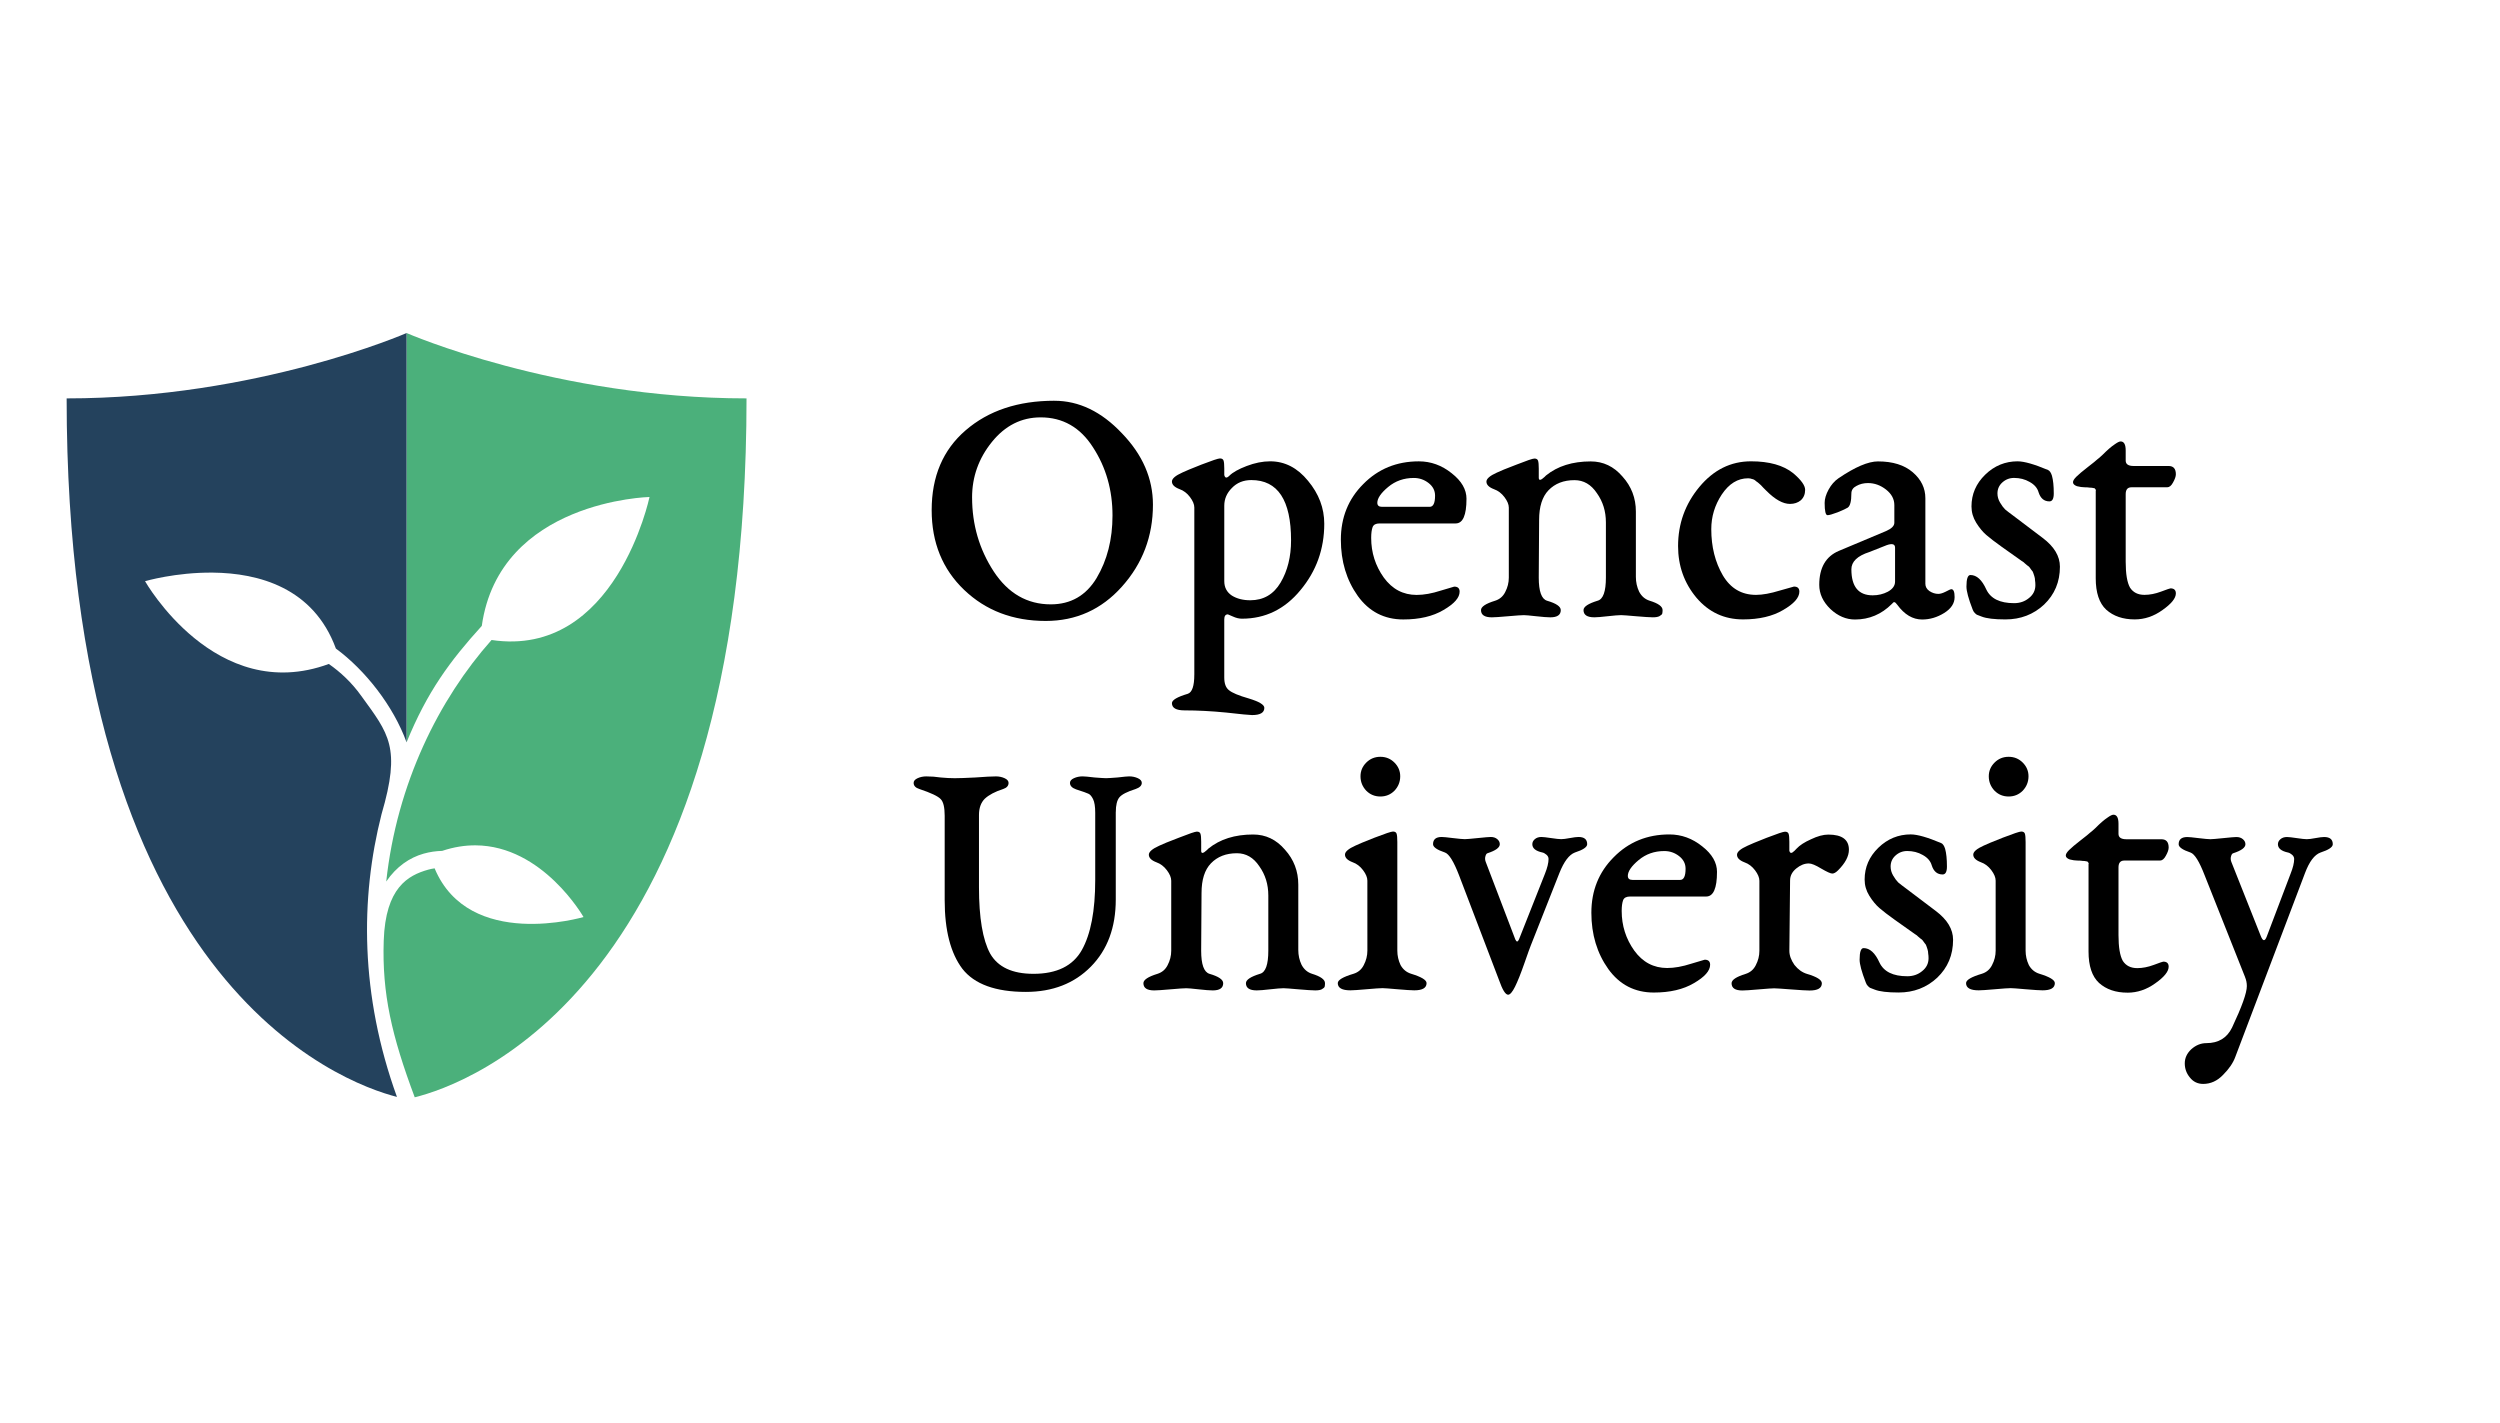
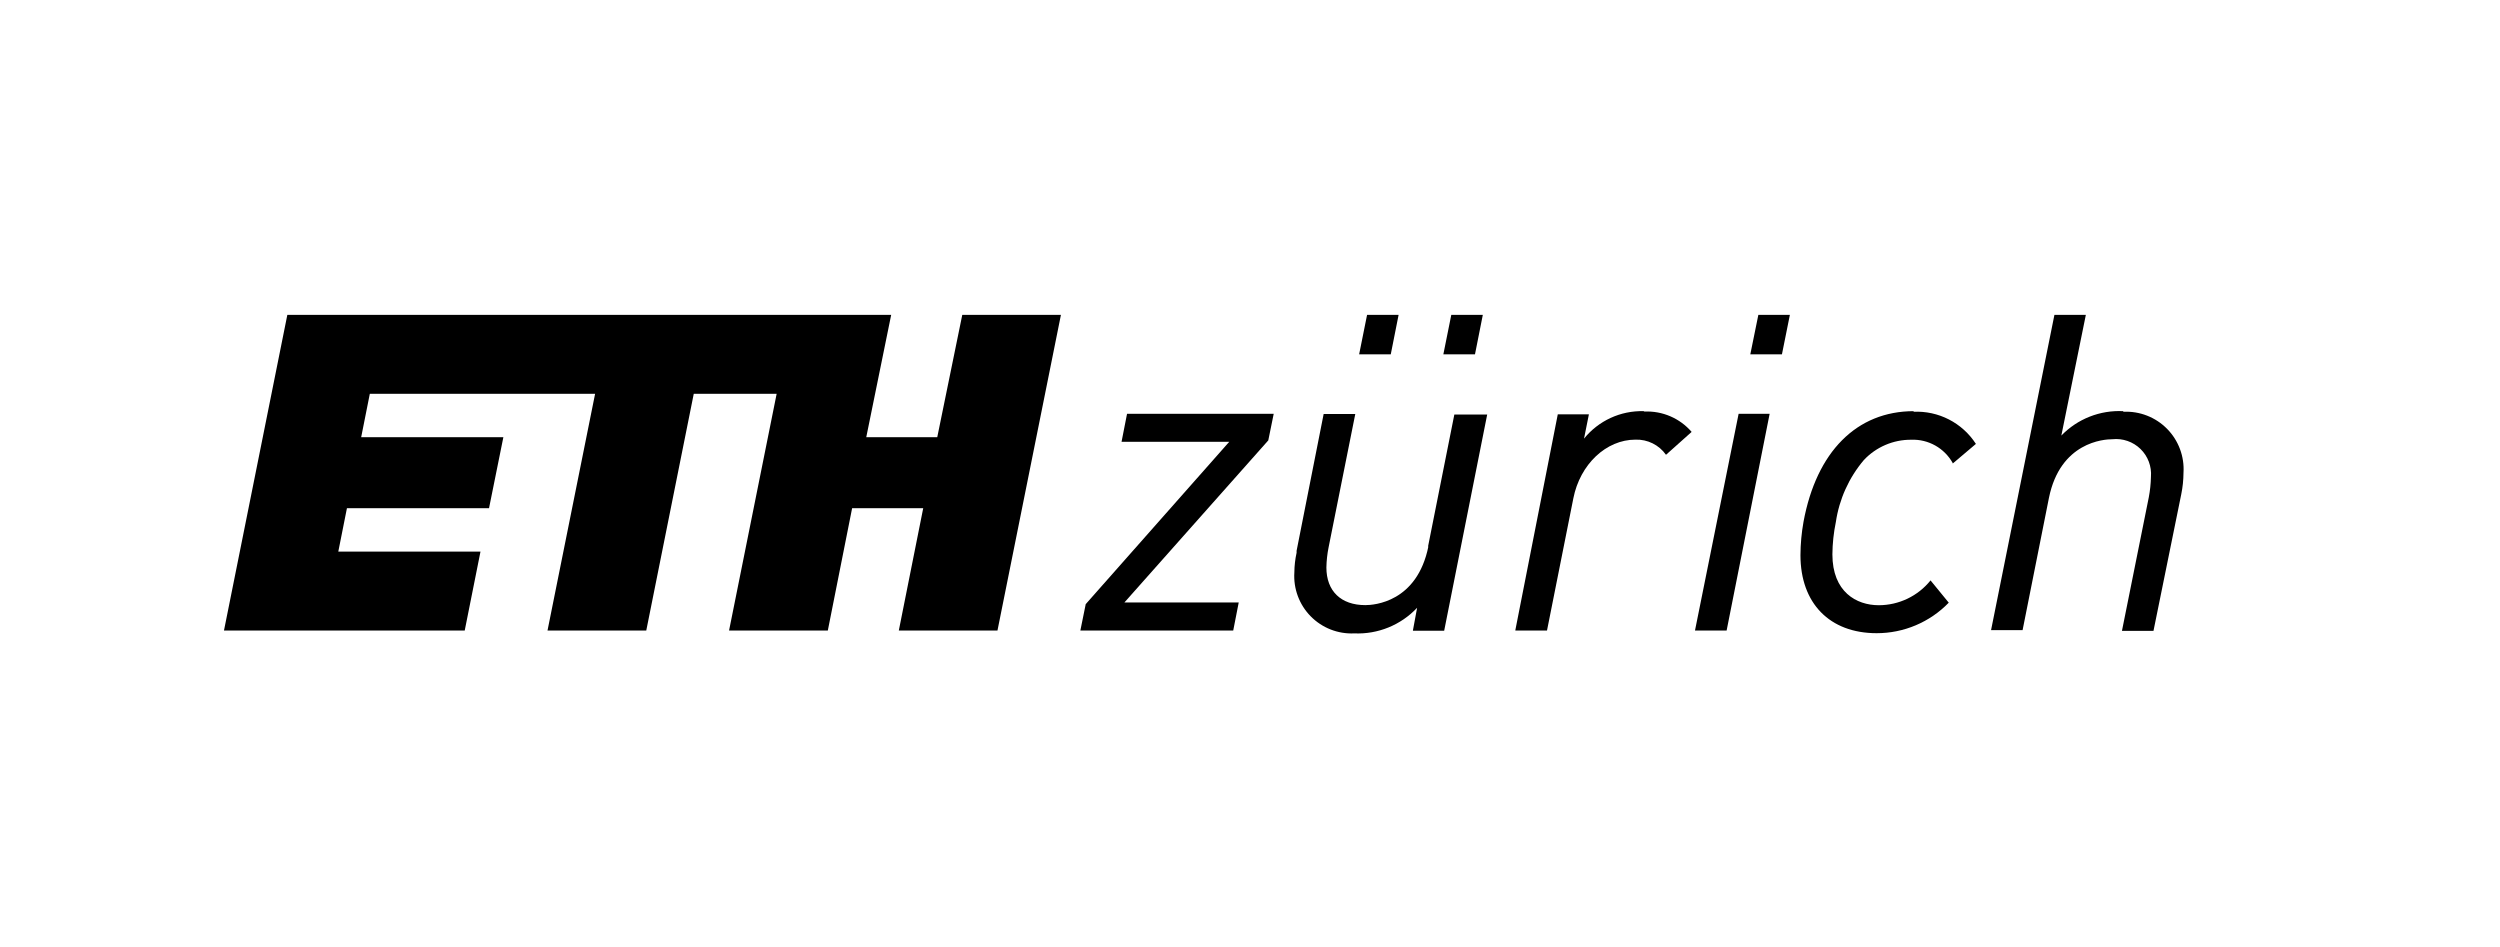
- <svg xmlns="http://www.w3.org/2000/svg" width="290mm" height="165mm" version="1.1" viewBox="-10 -50 375.32 213.55">
-   <g transform="translate(23.193,-76.694)">
-     <g transform="translate(0,2.4135)">
-       <path d="m27.843 74.281v61.447c3.079-7.553 6.49-12.191 11.29-17.479 2.657-18.834 25.183-19.355 25.183-19.355s-5.086 24.242-23.716 21.471c-7.884 8.874-14.214 21.53-15.814 36.263 1.542-2.264 3.522-3.593 5.605-4.184 0.94-0.267 1.88-0.394 2.797-0.42 1.759-0.588 3.429-0.839 5.001-0.831 10.117 0.048 16.217 10.762 16.217 10.762s-17.182 5.086-22.355-7.31c-0.33 0.049-0.657 0.113-0.978 0.204-3.001 0.851-6.397 2.679-6.661 10.651s1.199 14.282 4.654 23.521c7.74-1.911 49.813-16.369 49.813-104.93-28.579 0-51.036-9.812-51.036-9.812z" fill="#4bb07b" />
-       <path d="m27.843 74.281s-22.457 9.812-51.036 9.812c0 87.785 41.331 102.75 49.591 104.87-5.531-15.28-5.527-29.825-2.318-42.436 2.953-10.055 1.101-12.057-3.039-17.768-1.43-2.009-3.155-3.602-4.874-4.796-17.01 6.252-27.589-12.427-27.589-12.427s4.59-1.347 10.189-1.287c6.805 0.073 15.099 2.227 18.462 11.399 4.41 3.251 8.624 8.602 10.612 14.081 0-1.136-8e-5 -61.447-8e-5 -61.447z" fill="#24425d" style="paint-order:markers stroke fill" />
-     </g>
-     <g transform="matrix(2.514,0,0,2.514,-994.22,-257.74)" style="shape-inside:url(#rect1631);white-space:pre" aria-label="Opencast  University">
-       <path d="m440.32 142.85q0 2.436 1.293 4.419 1.293 1.962 3.406 1.962 1.789 0 2.738-1.574 0.948-1.595 0.948-3.729 0-2.285-1.164-4.074-1.143-1.789-3.126-1.789-1.724 0-2.91 1.466t-1.186 3.32zm4.915-5.777q2.199 0 4.031 1.94 1.854 1.919 1.854 4.268 0 2.824-1.854 4.893-1.832 2.048-4.548 2.048-2.932 0-4.872-1.854t-1.94-4.764q0-3.018 2.026-4.764 2.048-1.768 5.303-1.768z" />
-       <path d="m455.38 143.34v4.505q0 0.56 0.453 0.862 0.453 0.28 1.099 0.28 1.186 0 1.811-1.056 0.625-1.056 0.625-2.522 0-3.6-2.371-3.6-0.711 0-1.164 0.474-0.453 0.453-0.453 1.056zm-1.789 10.088v-9.98q0-0.28-0.259-0.625-0.259-0.345-0.625-0.474-0.453-0.172-0.453-0.453 0-0.259 0.625-0.539 0.216-0.108 1.143-0.474 0.948-0.366 1.099-0.366 0.172 0 0.216 0.129 0.043 0.129 0.043 0.474v0.388q0.065 0.28 0.302 0.043 0.302-0.302 1.035-0.582t1.401-0.28q1.315 0 2.263 1.164 0.97 1.164 0.97 2.565 0 2.263-1.423 3.966-1.401 1.703-3.492 1.703-0.259 0-0.539-0.129l-0.302-0.129q-0.216 0-0.216 0.302v3.471q0 0.539 0.28 0.754 0.28 0.237 1.186 0.496 0.927 0.28 0.927 0.56 0 0.431-0.733 0.431-0.216 0-1.552-0.151-1.315-0.129-2.479-0.129-0.754 0-0.754-0.431 0-0.28 0.948-0.56 0.388-0.129 0.388-1.143z" />
-       <path d="m464.52 143.17q0 0.237 0.28 0.237h2.845q0.323 0 0.323-0.668 0-0.453-0.388-0.754-0.388-0.302-0.884-0.302-0.884 0-1.53 0.539-0.647 0.539-0.647 0.948zm5.324-0.237q0 1.466-0.647 1.466h-4.548q-0.323 0-0.41 0.216-0.086 0.237-0.086 0.647 0 1.315 0.754 2.371 0.754 1.035 1.962 1.035 0.647 0 1.444-0.259l0.798-0.237q0.323 0 0.323 0.302 0 0.539-0.97 1.099-0.948 0.56-2.393 0.56-1.703 0-2.716-1.401-1.013-1.423-1.013-3.363 0-1.983 1.337-3.32 1.337-1.358 3.32-1.358 1.078 0 1.962 0.711 0.884 0.69 0.884 1.53z" />
-       <path d="m479.96 147.59q0 0.474 0.194 0.884 0.216 0.41 0.625 0.539 0.776 0.237 0.776 0.56 0 0.129-0.022 0.216-0.022 0.065-0.172 0.151-0.129 0.065-0.388 0.065-0.259 0-1.013-0.065-0.733-0.065-0.884-0.065-0.216 0-0.798 0.065-0.56 0.065-0.798 0.065-0.647 0-0.647-0.431 0-0.302 0.841-0.56 0.496-0.129 0.496-1.38v-3.298q0-0.992-0.539-1.746-0.517-0.776-1.337-0.776-0.97 0-1.552 0.604-0.56 0.582-0.56 1.768l-0.022 3.449q0 1.229 0.496 1.38 0.819 0.237 0.819 0.56 0 0.431-0.625 0.431-0.259 0-0.841-0.065-0.582-0.065-0.733-0.065-0.216 0-0.948 0.065t-0.97 0.065q-0.647 0-0.647-0.431 0-0.302 0.841-0.56 0.41-0.129 0.604-0.517 0.216-0.41 0.216-0.862v-4.182q0-0.28-0.259-0.625-0.259-0.345-0.625-0.474-0.453-0.172-0.453-0.453 0-0.259 0.625-0.539 0.259-0.129 1.164-0.474 0.927-0.366 1.078-0.366 0.172 0 0.216 0.129 0.043 0.129 0.043 0.474v0.539q0 0.28 0.345-0.043 0.065-0.065 0.086-0.086 1.035-0.841 2.673-0.841 1.121 0 1.897 0.905 0.798 0.884 0.798 2.091z" />
-       <path d="m486.36 150.13q-1.681 0-2.781-1.293-1.099-1.315-1.099-3.083 0-2.005 1.272-3.535t3.083-1.53q1.638 0 2.522 0.711 0.711 0.604 0.711 0.992 0 0.388-0.259 0.625-0.259 0.216-0.647 0.216-0.625 0-1.401-0.776-0.043-0.043-0.194-0.194-0.151-0.172-0.237-0.237-0.065-0.065-0.194-0.151-0.108-0.108-0.237-0.129-0.108-0.043-0.237-0.043-0.927 0-1.574 0.97-0.625 0.948-0.625 2.069 0 1.574 0.69 2.759 0.69 1.164 1.983 1.164 0.582 0 1.423-0.259l0.841-0.237q0.323 0 0.323 0.302 0 0.539-0.97 1.099-0.948 0.56-2.393 0.56z" />
-       <path d="m492.83 147.14q0 1.552 1.272 1.552 0.496 0 0.905-0.216 0.431-0.237 0.431-0.604v-2.026q0-0.323-0.496-0.151l-1.035 0.41q-1.078 0.345-1.078 1.035zm1.595-6.445q1.315 0 2.069 0.647 0.754 0.647 0.754 1.552v5.109q0 0.259 0.237 0.431 0.259 0.172 0.539 0.172 0.172 0 0.431-0.129 0.28-0.151 0.345-0.151 0.194 0 0.194 0.474 0 0.56-0.625 0.948t-1.315 0.388q-0.841 0-1.487-0.884-0.108-0.151-0.172-0.151-0.043-0.022-0.151 0.108-0.927 0.927-2.199 0.927-0.798 0-1.466-0.625-0.668-0.647-0.668-1.444 0-1.53 1.164-2.026l2.824-1.186q0.496-0.216 0.496-0.496v-1.056q0-0.539-0.496-0.927t-1.078-0.388q-0.388 0-0.69 0.172-0.302 0.151-0.302 0.453 0 0.69-0.216 0.841-0.129 0.086-0.604 0.28-0.453 0.172-0.604 0.172-0.172 0-0.172-0.733 0-0.366 0.237-0.798 0.237-0.431 0.582-0.668 1.487-1.013 2.371-1.013z" />
-       <path d="m502.76 140.69q0.582 0 1.811 0.517 0.151 0.065 0.237 0.345 0.108 0.388 0.108 1.056 0 0.474-0.259 0.474-0.474 0-0.647-0.539-0.108-0.388-0.539-0.625-0.41-0.237-0.927-0.237-0.41 0-0.711 0.28-0.28 0.259-0.28 0.647 0 0.28 0.151 0.539 0.151 0.259 0.302 0.41 0.151 0.129 0.474 0.366l1.768 1.337q1.035 0.776 1.035 1.724 0 1.358-0.948 2.263-0.948 0.884-2.307 0.884-0.992 0-1.423-0.172-0.216-0.086-0.28-0.108-0.043-0.022-0.129-0.108-0.086-0.086-0.129-0.216-0.366-0.948-0.366-1.358 0-0.69 0.237-0.69 0.56 0 0.948 0.862 0.388 0.819 1.66 0.819 0.517 0 0.884-0.302 0.388-0.302 0.388-0.776 0-0.151-0.021-0.28 0-0.129-0.043-0.259-0.043-0.129-0.065-0.194-0.021-0.086-0.108-0.172-0.086-0.108-0.108-0.151-0.021-0.043-0.151-0.129-0.129-0.108-0.151-0.129 0-0.022-0.172-0.129l-0.151-0.108-1.035-0.733q-0.604-0.431-0.927-0.711t-0.604-0.733q-0.28-0.453-0.28-0.97 0-1.099 0.819-1.897 0.819-0.798 1.94-0.798z" />
-       <path d="m509.75 150.13q-1.056 0-1.703-0.582-0.625-0.582-0.625-1.875v-5.13q0-0.022 0-0.086 0.021-0.065 0-0.065 0-0.021-0.043-0.065-0.022-0.043-0.108-0.043-0.065-0.022-0.194-0.022-0.129-0.022-0.323-0.022-0.194 0-0.453-0.065-0.237-0.086-0.237-0.237 0-0.129 0.194-0.323 0.216-0.216 0.69-0.582 0.474-0.366 0.56-0.453 0.065-0.043 0.302-0.259 0.237-0.237 0.41-0.388 0.172-0.151 0.366-0.28 0.216-0.151 0.323-0.151 0.302 0 0.302 0.539v0.604q0 0.323 0.474 0.323h2.091q0.431 0 0.431 0.496 0 0.194-0.172 0.496-0.151 0.28-0.345 0.28h-2.134q-0.345 0-0.345 0.41v4.031q0 1.099 0.259 1.552 0.28 0.431 0.862 0.431 0.474 0 0.992-0.194 0.517-0.194 0.56-0.194 0.323 0 0.323 0.302 0 0.431-0.798 0.992-0.776 0.56-1.66 0.56z" />
-       <path d="m448.9 161.64v5.217q0 2.501-1.487 4.009t-3.88 1.509q-2.716 0-3.794-1.38-1.056-1.401-1.056-4.096v-5.044q0-0.754-0.237-0.992-0.237-0.259-1.272-0.604-0.345-0.108-0.345-0.366 0-0.172 0.237-0.28 0.237-0.108 0.517-0.108 0.431 0 0.862 0.065 0.453 0.043 0.841 0.043 0.388 0 1.229-0.043 0.862-0.065 1.229-0.065 0.28 0 0.517 0.108 0.237 0.108 0.237 0.28 0 0.259-0.323 0.366-0.733 0.237-1.099 0.582-0.345 0.345-0.345 0.97v4.311q0 2.738 0.668 3.966 0.69 1.207 2.587 1.207 2.091 0 2.889-1.423t0.798-4.182v-4.009q0-0.56-0.129-0.819-0.129-0.259-0.28-0.323-0.129-0.065-0.733-0.259-0.366-0.129-0.366-0.388 0-0.172 0.237-0.28 0.237-0.108 0.517-0.108 0.172 0 0.711 0.065 0.539 0.043 0.69 0.043 0.151 0 0.69-0.043 0.539-0.065 0.69-0.065 0.28 0 0.517 0.108 0.237 0.108 0.237 0.28 0 0.237-0.366 0.366-0.754 0.237-0.97 0.496-0.216 0.259-0.216 0.884z" />
-       <path d="m459.8 169.87q0 0.474 0.194 0.884 0.216 0.41 0.625 0.539 0.776 0.237 0.776 0.56 0 0.129-0.022 0.216-0.022 0.065-0.172 0.151-0.129 0.065-0.388 0.065-0.259 0-1.013-0.065-0.733-0.065-0.884-0.065-0.216 0-0.798 0.065-0.56 0.065-0.798 0.065-0.647 0-0.647-0.431 0-0.302 0.841-0.56 0.496-0.129 0.496-1.38v-3.298q0-0.992-0.539-1.746-0.517-0.776-1.337-0.776-0.97 0-1.552 0.604-0.56 0.582-0.56 1.768l-0.022 3.449q0 1.229 0.496 1.38 0.819 0.237 0.819 0.56 0 0.431-0.625 0.431-0.259 0-0.841-0.065t-0.733-0.065q-0.216 0-0.948 0.065-0.733 0.065-0.97 0.065-0.647 0-0.647-0.431 0-0.302 0.841-0.56 0.41-0.129 0.604-0.517 0.216-0.41 0.216-0.862v-4.182q0-0.28-0.259-0.625-0.259-0.345-0.625-0.474-0.453-0.172-0.453-0.453 0-0.259 0.625-0.539 0.259-0.129 1.164-0.474 0.927-0.366 1.078-0.366 0.172 0 0.216 0.129 0.043 0.129 0.043 0.474v0.539q0 0.28 0.345-0.043 0.065-0.065 0.086-0.086 1.035-0.841 2.673-0.841 1.121 0 1.897 0.905 0.798 0.884 0.798 2.091z" />
-       <path d="m463.86 158.68q0.345-0.345 0.841-0.345t0.841 0.345 0.345 0.819q0 0.496-0.345 0.862-0.345 0.345-0.841 0.345t-0.841-0.345q-0.345-0.366-0.345-0.862 0-0.474 0.345-0.819zm0.065 7.049q0-0.28-0.259-0.625-0.259-0.345-0.625-0.474-0.453-0.172-0.453-0.453 0-0.259 0.625-0.539 0.216-0.108 1.143-0.474 0.948-0.366 1.099-0.366 0.172 0 0.216 0.129 0.043 0.129 0.043 0.496v6.488q0 0.453 0.194 0.862 0.216 0.388 0.625 0.517 0.927 0.28 0.927 0.56 0 0.431-0.733 0.431-0.259 0-1.013-0.065-0.733-0.065-0.884-0.065-0.216 0-0.948 0.065-0.733 0.065-0.97 0.065-0.754 0-0.754-0.431 0-0.28 0.948-0.56 0.41-0.129 0.604-0.517 0.216-0.41 0.216-0.862z" />
-       <path d="m474.38 164.05q-0.604-0.129-0.604-0.496 0-0.172 0.151-0.302 0.151-0.129 0.388-0.129 0.151 0 0.582 0.065 0.431 0.065 0.604 0.065t0.517-0.065 0.517-0.065q0.517 0 0.517 0.431 0 0.259-0.733 0.496-0.517 0.194-0.927 1.229l-1.703 4.311q-0.065 0.151-0.388 1.078-0.323 0.927-0.56 1.401-0.237 0.474-0.41 0.474-0.237 0-0.539-0.862l-2.393-6.273q-0.474-1.229-0.841-1.358-0.711-0.237-0.711-0.496 0-0.431 0.517-0.431 0.151 0 0.668 0.065 0.539 0.065 0.711 0.065 0.151 0 0.776-0.065t0.776-0.065q0.237 0 0.388 0.129 0.151 0.129 0.151 0.302 0 0.302-0.733 0.539-0.086 0.022-0.129 0.194-0.043 0.151 0.021 0.323l1.768 4.635q0.108 0.237 0.216 0l1.552-3.923q0.216-0.539 0.216-0.884 0-0.151-0.129-0.259-0.129-0.108-0.237-0.129z" />
-       <path d="m479.48 165.45q0 0.237 0.28 0.237h2.845q0.323 0 0.323-0.668 0-0.453-0.388-0.754-0.388-0.302-0.884-0.302-0.884 0-1.53 0.539-0.647 0.539-0.647 0.948zm5.324-0.237q0 1.466-0.647 1.466h-4.548q-0.323 0-0.41 0.216-0.086 0.237-0.086 0.647 0 1.315 0.754 2.371 0.754 1.035 1.962 1.035 0.647 0 1.444-0.259l0.798-0.237q0.323 0 0.323 0.302 0 0.539-0.97 1.099-0.948 0.56-2.393 0.56-1.703 0-2.716-1.401-1.013-1.423-1.013-3.363 0-1.983 1.337-3.32 1.337-1.358 3.32-1.358 1.078 0 1.962 0.711 0.884 0.69 0.884 1.53z" />
-       <path d="m488.24 172.16q-0.194 0-0.948 0.065-0.733 0.065-0.97 0.065-0.647 0-0.647-0.431 0-0.302 0.841-0.56 0.41-0.129 0.604-0.517 0.216-0.41 0.216-0.862v-4.182q0-0.28-0.259-0.625-0.259-0.345-0.625-0.474-0.453-0.172-0.453-0.453 0-0.259 0.625-0.539 0.216-0.108 1.143-0.474 0.948-0.366 1.099-0.366 0.172 0 0.216 0.129 0.043 0.129 0.043 0.474v0.539q0.043 0.172 0.172 0.108 0.129-0.086 0.259-0.237 0.28-0.302 0.862-0.56 0.582-0.28 1.035-0.28 1.229 0 1.229 0.905 0 0.582-0.647 1.229-0.194 0.194-0.345 0.194t-0.668-0.302q-0.496-0.302-0.733-0.302-0.388 0-0.754 0.302-0.366 0.302-0.366 0.711l-0.043 4.204q0 0.41 0.302 0.841 0.323 0.41 0.754 0.539 0.884 0.259 0.884 0.56 0 0.431-0.733 0.431-0.259 0-1.099-0.065-0.841-0.065-0.992-0.065z" />
-       <path d="m496.38 162.97q0.582 0 1.811 0.517 0.151 0.065 0.237 0.345 0.108 0.388 0.108 1.056 0 0.474-0.259 0.474-0.474 0-0.647-0.539-0.108-0.388-0.539-0.625-0.41-0.237-0.927-0.237-0.41 0-0.711 0.28-0.28 0.259-0.28 0.647 0 0.28 0.151 0.539t0.302 0.41q0.151 0.129 0.474 0.366l1.768 1.337q1.035 0.776 1.035 1.724 0 1.358-0.948 2.263-0.948 0.884-2.307 0.884-0.992 0-1.423-0.172-0.216-0.086-0.28-0.108-0.043-0.022-0.129-0.108-0.086-0.086-0.129-0.216-0.366-0.948-0.366-1.358 0-0.69 0.237-0.69 0.56 0 0.948 0.862 0.388 0.819 1.66 0.819 0.517 0 0.884-0.302 0.388-0.302 0.388-0.776 0-0.151-0.022-0.28 0-0.129-0.043-0.259-0.043-0.129-0.065-0.194-0.022-0.086-0.108-0.172-0.086-0.108-0.108-0.151-0.022-0.043-0.151-0.129-0.129-0.108-0.151-0.129 0-0.022-0.172-0.129l-0.151-0.108-1.035-0.733q-0.604-0.431-0.927-0.711-0.323-0.28-0.604-0.733t-0.28-0.97q0-1.099 0.819-1.897 0.819-0.798 1.94-0.798z" />
-       <path d="m501.38 158.68q0.345-0.345 0.841-0.345 0.496 0 0.841 0.345t0.345 0.819q0 0.496-0.345 0.862-0.345 0.345-0.841 0.345-0.496 0-0.841-0.345-0.345-0.366-0.345-0.862 0-0.474 0.345-0.819zm0.065 7.049q0-0.28-0.259-0.625-0.259-0.345-0.625-0.474-0.453-0.172-0.453-0.453 0-0.259 0.625-0.539 0.216-0.108 1.143-0.474 0.948-0.366 1.099-0.366 0.172 0 0.216 0.129 0.043 0.129 0.043 0.496v6.488q0 0.453 0.194 0.862 0.216 0.388 0.625 0.517 0.927 0.28 0.927 0.56 0 0.431-0.733 0.431-0.259 0-1.013-0.065-0.733-0.065-0.884-0.065-0.216 0-0.948 0.065t-0.97 0.065q-0.754 0-0.754-0.431 0-0.28 0.948-0.56 0.41-0.129 0.604-0.517 0.216-0.41 0.216-0.862z" />
-       <path d="m509.32 172.42q-1.056 0-1.703-0.582-0.625-0.582-0.625-1.875v-5.13q0-0.022 0-0.086 0.022-0.065 0-0.065 0-0.021-0.043-0.065-0.022-0.043-0.108-0.043-0.065-0.021-0.194-0.021-0.129-0.022-0.323-0.022-0.194 0-0.453-0.065-0.237-0.086-0.237-0.237 0-0.129 0.194-0.323 0.216-0.216 0.69-0.582 0.474-0.366 0.56-0.453 0.065-0.043 0.302-0.259 0.237-0.237 0.41-0.388 0.172-0.151 0.366-0.28 0.216-0.151 0.323-0.151 0.302 0 0.302 0.539v0.604q0 0.323 0.474 0.323h2.091q0.431 0 0.431 0.496 0 0.194-0.172 0.496-0.151 0.28-0.345 0.28h-2.134q-0.345 0-0.345 0.41v4.031q0 1.099 0.259 1.552 0.28 0.431 0.862 0.431 0.474 0 0.992-0.194 0.517-0.194 0.56-0.194 0.323 0 0.323 0.302 0 0.431-0.798 0.992-0.776 0.56-1.66 0.56z" />
-       <path d="m516.34 171.49-2.414-6.079q-0.474-1.229-0.841-1.358-0.711-0.237-0.711-0.496 0-0.431 0.517-0.431 0.151 0 0.668 0.065 0.539 0.065 0.711 0.065 0.151 0 0.776-0.065t0.776-0.065q0.237 0 0.388 0.129 0.151 0.129 0.151 0.302 0 0.302-0.733 0.539-0.086 0.022-0.129 0.194-0.043 0.151 0.022 0.323l1.746 4.397q0.194 0.517 0.366 0.065l1.423-3.751q0.216-0.539 0.216-0.884 0-0.151-0.129-0.259t-0.237-0.129q-0.604-0.129-0.604-0.496 0-0.172 0.151-0.302 0.151-0.129 0.388-0.129 0.151 0 0.582 0.065t0.604 0.065 0.517-0.065 0.517-0.065q0.517 0 0.517 0.431 0 0.259-0.733 0.496-0.539 0.194-0.927 1.229l-4.16 10.972q-0.194 0.539-0.733 1.078-0.517 0.539-1.186 0.539-0.496 0-0.798-0.388-0.302-0.366-0.302-0.841 0-0.474 0.388-0.841 0.41-0.366 0.905-0.366 1.078 0 1.53-0.927 0.884-1.875 0.884-2.479 0-0.28-0.108-0.539z" />
+ <svg xmlns="http://www.w3.org/2000/svg" width="81.916" height="31.008" version="1.1" viewBox="0 0 245.8 93.043">
+   <g transform="translate(21.991 19.155)" data-name="ETH zurich logo">
+     <g data-name="ETH Zurich short">
+       <path d="m118.45 34.56c-1.11 5.5-5.35 5.78-6.2 5.78-2.4 0-3.83-1.38-3.83-3.7a11.05 11.05 0 0 1 0.22-2l2.62-13.09h-3.11l-2.66 13.45v0.19a9.31 9.31 0 0 0-0.22 1.93 5.64 5.64 0 0 0 5.89 6 8 8 0 0 0 6.18-2.52l-0.41 2.21v0.05h3.07l4.23-21.26h-3.23l-2.59 13z" />
+       <path d="m139.61 21.27a7.29 7.29 0 0 0-5.86 2.7l0.48-2.39h-3.06l-4.17 21.21v0.05h3.11l2.59-13c0.66-3.35 3.23-5.77 6.11-5.77a3.53 3.53 0 0 1 3 1.49l2.52-2.25a5.78 5.78 0 0 0-4.64-2z" />
+       <polygon points="88.56 40.08 102.71 24.14 102.71 24.13 103.24 21.53 88.82 21.53 88.29 24.23 88.28 24.28 98.87 24.28 84.77 40.23 84.76 40.23 84.23 42.84 99.26 42.84 99.8 40.08" />
+       <polygon points="148.95 21.53 144.67 42.79 144.66 42.84 147.77 42.84 152 21.53" />
+       <path d="m186.76 21.27a7.91 7.91 0 0 0-6.08 2.4l2.41-11.87h-3.09l-6.23 31h3.1l2.59-13c1.11-5.49 5.4-5.77 6.24-5.77a3.44 3.44 0 0 1 3.79 3.7 12.16 12.16 0 0 1-0.21 2l-2.64 13.14h3.1l2.73-13.43a10.84 10.84 0 0 0 0.22-2.11 5.65 5.65 0 0 0-5.91-6z" />
+       <path d="m166.18 21.27c-5.63 0-9.58 4-10.85 10.88a19.13 19.13 0 0 0-0.3 3.28c0 4.73 2.87 7.67 7.49 7.67a9.85 9.85 0 0 0 7.09-3l-1.79-2.19a6.54 6.54 0 0 1-5.09 2.44c-2.2 0-4.56-1.31-4.56-5a16.39 16.39 0 0 1 0.34-3.18 12.18 12.18 0 0 1 2.75-6.09 6.32 6.32 0 0 1 4.66-2 4.47 4.47 0 0 1 4.08 2.29v0.05l2.28-1.93a6.92 6.92 0 0 0-6.15-3.16z" />
+       <polygon points="153.99 11.8 150.89 11.8 150.1 15.68 153.21 15.68" />
+       <polygon points="123.8 11.8 120.7 11.8 119.92 15.68 123.03 15.68" />
+       <polygon points="115.52 11.8 112.42 11.8 111.64 15.68 114.75 15.68" />
+       <polygon points="12.12 30.81 26.09 30.81 27.5 23.83 13.52 23.83 14.37 19.56 36.52 19.56 31.84 42.84 41.55 42.84 46.22 19.56 54.37 19.56 49.69 42.84 59.4 42.84 61.79 30.81 68.78 30.81 66.38 42.84 76.08 42.84 82.32 11.8 72.62 11.8 70.16 23.83 63.18 23.83 65.63 11.8 6.26 11.8 0.03 42.84 23.7 42.84 25.25 35.08 11.27 35.08" />
    </g>
  </g>
</svg>
